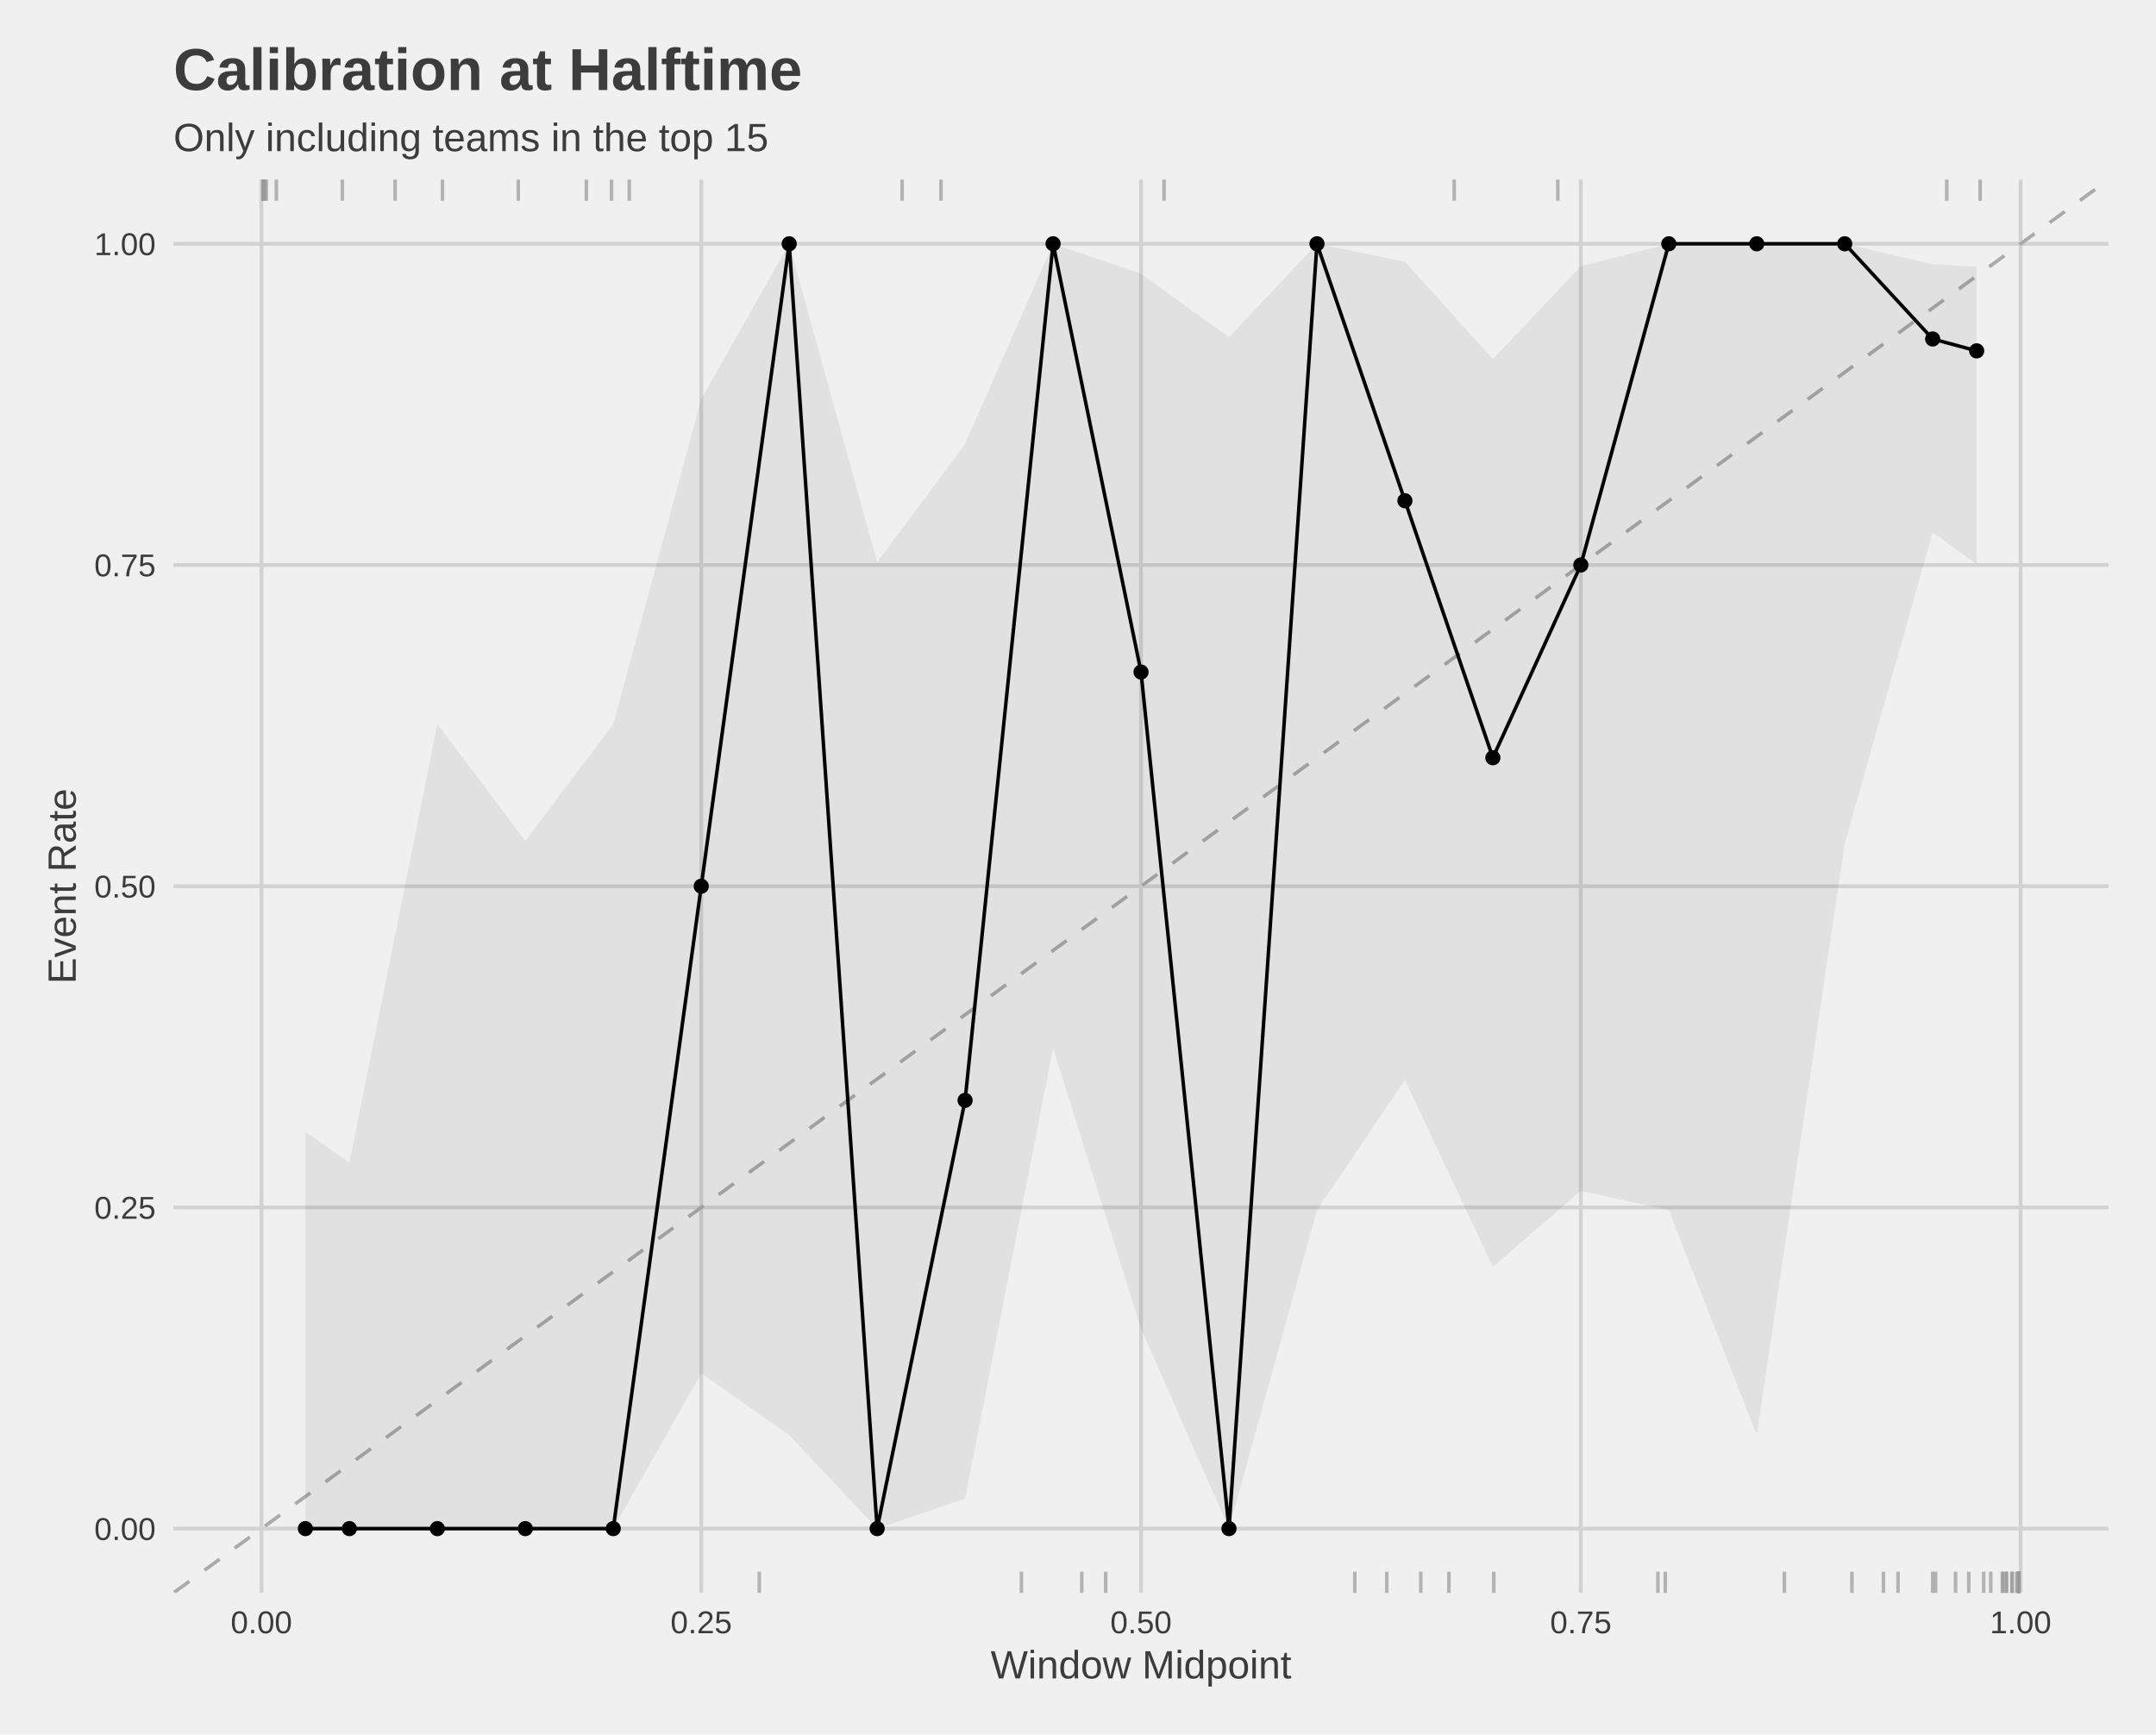
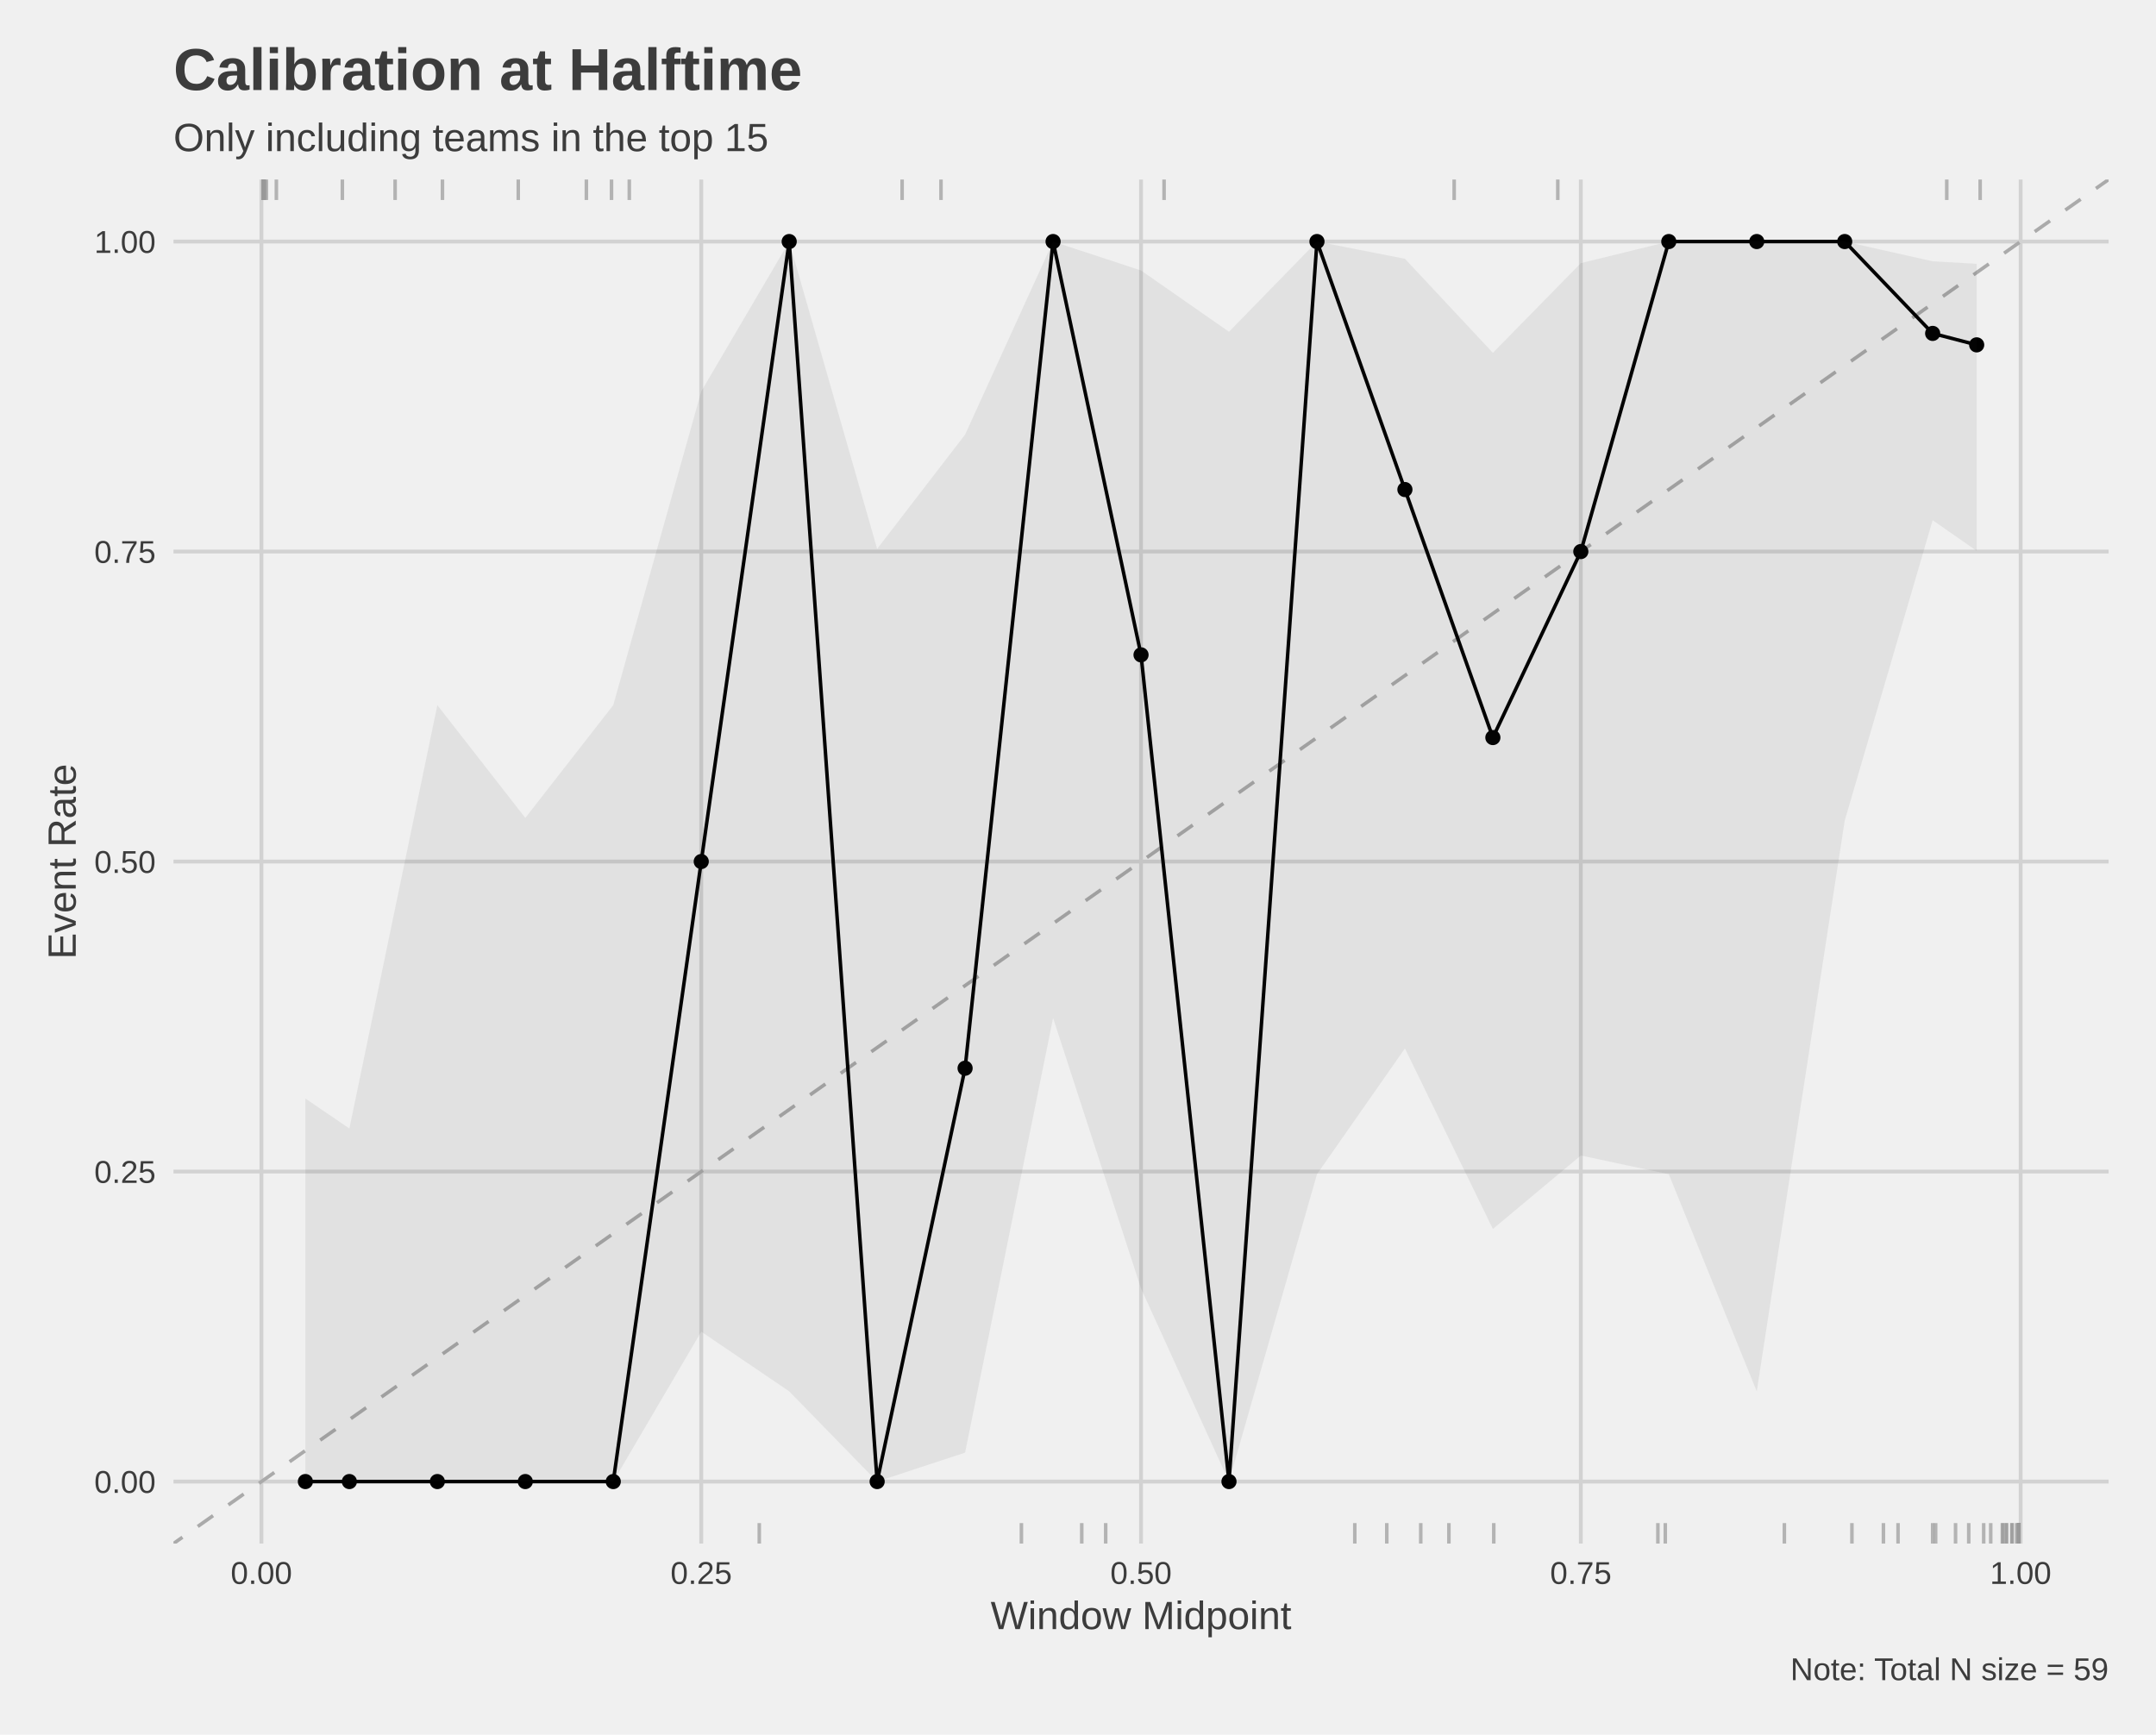
<svg xmlns="http://www.w3.org/2000/svg" class="svglite" width="655.00pt" height="527.00pt" viewBox="0 0 655.00 527.00">
  <defs>
    <style type="text/css">
    .svglite line, .svglite polyline, .svglite polygon, .svglite path, .svglite rect, .svglite circle {
      fill: none;
      stroke: #000000;
      stroke-linecap: round;
      stroke-linejoin: round;
      stroke-miterlimit: 10.00;
    }
    .svglite text {
      white-space: pre;
    }
  </style>
  </defs>
  <rect width="100%" height="100%" style="stroke: none; fill: #F0F0F0;" />
  <defs>
    <clipPath id="cpMC4wMHw2NTUuMDB8MC4wMHw1MjcuMDA=">
      <rect x="0.00" y="0.00" width="655.00" height="527.00" />
    </clipPath>
  </defs>
  <g clip-path="url(#cpMC4wMHw2NTUuMDB8MC4wMHw1MjcuMDA=)">
-     <rect x="-0" y="0.00" width="655.00" height="527.00" style="stroke-width: 1.16; stroke: none; fill: #F0F0F0;" />
+     <rect x="-0" y="0" width="655.00" height="527.00" style="stroke-width: 1.16; stroke: none; fill: #F0F0F0;" />
  </g>
  <defs>
-     <clipPath id="cpNTIuNzB8NjQwLjYwfDU0LjU1fDQ4My45Ng==">
-       <rect x="52.70" y="54.55" width="587.90" height="429.41" />
+     <clipPath id="cpNTIuNzB8NjQwLjYwfDU0LjU1fDQ2OC45OA==">
+       <rect x="52.70" y="54.55" width="587.90" height="414.43" />
    </clipPath>
  </defs>
-   <g clip-path="url(#cpNTIuNzB8NjQwLjYwfDU0LjU1fDQ4My45Ng==)">
-     <rect x="52.70" y="54.55" width="587.90" height="429.41" style="stroke-width: 1.16; stroke: none; fill: #F0F0F0;" />
-     <polyline points="52.70,464.44 640.60,464.44 " style="stroke-width: 1.16; stroke: #D2D2D2; stroke-linecap: butt;" />
-     <polyline points="52.70,366.85 640.60,366.85 " style="stroke-width: 1.16; stroke: #D2D2D2; stroke-linecap: butt;" />
-     <polyline points="52.70,269.26 640.60,269.26 " style="stroke-width: 1.16; stroke: #D2D2D2; stroke-linecap: butt;" />
-     <polyline points="52.70,171.66 640.60,171.66 " style="stroke-width: 1.16; stroke: #D2D2D2; stroke-linecap: butt;" />
-     <polyline points="52.70,74.07 640.60,74.07 " style="stroke-width: 1.16; stroke: #D2D2D2; stroke-linecap: butt;" />
-     <polyline points="79.42,483.96 79.42,54.55 " style="stroke-width: 1.16; stroke: #D2D2D2; stroke-linecap: butt;" />
-     <polyline points="213.04,483.96 213.04,54.55 " style="stroke-width: 1.16; stroke: #D2D2D2; stroke-linecap: butt;" />
-     <polyline points="346.65,483.96 346.65,54.55 " style="stroke-width: 1.16; stroke: #D2D2D2; stroke-linecap: butt;" />
-     <polyline points="480.26,483.96 480.26,54.55 " style="stroke-width: 1.16; stroke: #D2D2D2; stroke-linecap: butt;" />
-     <polyline points="613.88,483.96 613.88,54.55 " style="stroke-width: 1.16; stroke: #D2D2D2; stroke-linecap: butt;" />
-     <line x1="-535.20" y1="913.38" x2="1228.50" y2="-374.86" style="stroke-width: 1.07; stroke: #AAAAAA; stroke-dasharray: 5.69,5.69; stroke-linecap: butt;" />
-     <polyline points="92.78,464.44 106.14,464.44 132.87,464.44 159.59,464.44 186.31,464.44 213.04,269.26 239.76,74.07 266.48,464.44 293.20,334.32 319.93,74.07 346.65,204.19 373.37,464.44 400.10,74.07 426.82,152.14 453.54,230.22 480.26,171.66 506.99,74.07 533.71,74.07 560.43,74.07 587.15,102.99 600.52,106.60 " style="stroke-width: 1.07; stroke-linecap: butt;" />
-     <circle cx="92.78" cy="464.44" r="1.95" style="stroke-width: 0.71; fill: #000000;" />
-     <circle cx="106.14" cy="464.44" r="1.95" style="stroke-width: 0.71; fill: #000000;" />
-     <circle cx="132.87" cy="464.44" r="1.95" style="stroke-width: 0.71; fill: #000000;" />
-     <circle cx="159.59" cy="464.44" r="1.95" style="stroke-width: 0.71; fill: #000000;" />
-     <circle cx="186.31" cy="464.44" r="1.95" style="stroke-width: 0.71; fill: #000000;" />
-     <circle cx="213.04" cy="269.26" r="1.95" style="stroke-width: 0.71; fill: #000000;" />
-     <circle cx="239.76" cy="74.07" r="1.95" style="stroke-width: 0.71; fill: #000000;" />
-     <circle cx="266.48" cy="464.44" r="1.95" style="stroke-width: 0.71; fill: #000000;" />
-     <circle cx="293.20" cy="334.32" r="1.95" style="stroke-width: 0.71; fill: #000000;" />
-     <circle cx="319.93" cy="74.07" r="1.95" style="stroke-width: 0.71; fill: #000000;" />
-     <circle cx="346.65" cy="204.19" r="1.95" style="stroke-width: 0.71; fill: #000000;" />
-     <circle cx="373.37" cy="464.44" r="1.95" style="stroke-width: 0.71; fill: #000000;" />
-     <circle cx="400.10" cy="74.07" r="1.95" style="stroke-width: 0.71; fill: #000000;" />
-     <circle cx="426.82" cy="152.14" r="1.95" style="stroke-width: 0.71; fill: #000000;" />
-     <circle cx="453.54" cy="230.22" r="1.95" style="stroke-width: 0.71; fill: #000000;" />
-     <circle cx="480.26" cy="171.66" r="1.95" style="stroke-width: 0.71; fill: #000000;" />
-     <circle cx="506.99" cy="74.07" r="1.95" style="stroke-width: 0.71; fill: #000000;" />
-     <circle cx="533.71" cy="74.07" r="1.95" style="stroke-width: 0.71; fill: #000000;" />
-     <circle cx="560.43" cy="74.07" r="1.95" style="stroke-width: 0.71; fill: #000000;" />
-     <circle cx="587.15" cy="102.99" r="1.95" style="stroke-width: 0.71; fill: #000000;" />
-     <circle cx="600.52" cy="106.60" r="1.95" style="stroke-width: 0.71; fill: #000000;" />
-     <polygon points="92.78,343.87 106.14,353.29 132.87,220.02 159.59,255.52 186.31,220.02 213.04,121.25 239.76,74.07 266.48,170.82 293.20,134.85 319.93,74.07 346.65,83.18 373.37,102.47 400.10,74.07 426.82,79.49 453.54,109.10 480.26,80.87 506.99,74.07 533.71,74.07 560.43,74.07 587.15,80.29 600.52,81.07 600.52,171.45 587.15,161.79 560.43,256.37 533.71,436.04 506.99,367.70 480.26,361.80 453.54,384.92 426.82,328.09 400.10,367.70 373.37,464.44 346.65,403.67 319.93,318.50 293.20,455.34 266.48,464.44 239.76,436.04 213.04,417.26 186.31,464.44 159.59,464.44 132.87,464.44 106.14,464.44 92.78,464.44 " style="stroke-width: 0.00; stroke: none; stroke-linecap: butt; fill: #333333; fill-opacity: 0.078;" />
-     <polyline points="92.78,343.87 106.14,353.29 132.87,220.02 159.59,255.52 186.31,220.02 213.04,121.25 239.76,74.07 266.48,170.82 293.20,134.85 319.93,74.07 346.65,83.18 373.37,102.47 400.10,74.07 426.82,79.49 453.54,109.10 480.26,80.87 506.99,74.07 533.71,74.07 560.43,74.07 587.15,80.29 600.52,81.07 " style="stroke-width: 1.07; stroke: none; stroke-linecap: butt;" />
-     <polyline points="600.52,171.45 587.15,161.79 560.43,256.37 533.71,436.04 506.99,367.70 480.26,361.80 453.54,384.92 426.82,328.09 400.10,367.70 373.37,464.44 346.65,403.67 319.93,318.50 293.20,455.34 266.48,464.44 239.76,436.04 213.04,417.26 186.31,464.44 159.59,464.44 132.87,464.44 106.14,464.44 92.78,464.44 " style="stroke-width: 1.07; stroke: none; stroke-linecap: butt;" />
-     <line x1="80.06" y1="54.55" x2="80.06" y2="60.99" style="stroke-width: 1.07; stroke: #999999; stroke-opacity: 0.70; stroke-linecap: butt;" />
-     <line x1="79.96" y1="54.55" x2="79.96" y2="60.99" style="stroke-width: 1.07; stroke: #999999; stroke-opacity: 0.70; stroke-linecap: butt;" />
-     <line x1="591.43" y1="54.55" x2="591.43" y2="60.99" style="stroke-width: 1.07; stroke: #999999; stroke-opacity: 0.70; stroke-linecap: butt;" />
-     <line x1="79.96" y1="54.55" x2="79.96" y2="60.99" style="stroke-width: 1.07; stroke: #999999; stroke-opacity: 0.70; stroke-linecap: butt;" />
-     <line x1="79.96" y1="54.55" x2="79.96" y2="60.99" style="stroke-width: 1.07; stroke: #999999; stroke-opacity: 0.70; stroke-linecap: butt;" />
-     <line x1="104.01" y1="54.55" x2="104.01" y2="60.99" style="stroke-width: 1.07; stroke: #999999; stroke-opacity: 0.70; stroke-linecap: butt;" />
-     <line x1="157.45" y1="54.55" x2="157.45" y2="60.99" style="stroke-width: 1.07; stroke: #999999; stroke-opacity: 0.70; stroke-linecap: butt;" />
-     <line x1="120.04" y1="54.55" x2="120.04" y2="60.99" style="stroke-width: 1.07; stroke: #999999; stroke-opacity: 0.70; stroke-linecap: butt;" />
-     <line x1="79.96" y1="54.55" x2="79.96" y2="60.99" style="stroke-width: 1.07; stroke: #999999; stroke-opacity: 0.70; stroke-linecap: butt;" />
-     <line x1="80.49" y1="54.55" x2="80.49" y2="60.99" style="stroke-width: 1.07; stroke: #999999; stroke-opacity: 0.70; stroke-linecap: butt;" />
-     <line x1="185.78" y1="54.55" x2="185.78" y2="60.99" style="stroke-width: 1.07; stroke: #999999; stroke-opacity: 0.70; stroke-linecap: butt;" />
-     <line x1="601.58" y1="54.55" x2="601.58" y2="60.99" style="stroke-width: 1.07; stroke: #999999; stroke-opacity: 0.70; stroke-linecap: butt;" />
-     <line x1="441.78" y1="54.55" x2="441.78" y2="60.99" style="stroke-width: 1.07; stroke: #999999; stroke-opacity: 0.70; stroke-linecap: butt;" />
-     <line x1="178.14" y1="54.55" x2="178.14" y2="60.99" style="stroke-width: 1.07; stroke: #999999; stroke-opacity: 0.70; stroke-linecap: butt;" />
-     <line x1="83.96" y1="54.55" x2="83.96" y2="60.99" style="stroke-width: 1.07; stroke: #999999; stroke-opacity: 0.70; stroke-linecap: butt;" />
-     <line x1="191.18" y1="54.55" x2="191.18" y2="60.99" style="stroke-width: 1.07; stroke: #999999; stroke-opacity: 0.70; stroke-linecap: butt;" />
-     <line x1="134.42" y1="54.55" x2="134.42" y2="60.99" style="stroke-width: 1.07; stroke: #999999; stroke-opacity: 0.70; stroke-linecap: butt;" />
-     <line x1="274.07" y1="54.55" x2="274.07" y2="60.99" style="stroke-width: 1.07; stroke: #999999; stroke-opacity: 0.70; stroke-linecap: butt;" />
-     <line x1="353.65" y1="54.55" x2="353.65" y2="60.99" style="stroke-width: 1.07; stroke: #999999; stroke-opacity: 0.70; stroke-linecap: butt;" />
-     <line x1="80.92" y1="54.55" x2="80.92" y2="60.99" style="stroke-width: 1.07; stroke: #999999; stroke-opacity: 0.70; stroke-linecap: butt;" />
-     <line x1="285.88" y1="54.55" x2="285.88" y2="60.99" style="stroke-width: 1.07; stroke: #999999; stroke-opacity: 0.70; stroke-linecap: butt;" />
-     <line x1="473.26" y1="54.55" x2="473.26" y2="60.99" style="stroke-width: 1.07; stroke: #999999; stroke-opacity: 0.70; stroke-linecap: butt;" />
-     <line x1="604.79" y1="483.96" x2="604.79" y2="477.52" style="stroke-width: 1.07; stroke: #999999; stroke-opacity: 0.70; stroke-linecap: butt;" />
-     <line x1="310.31" y1="483.96" x2="310.31" y2="477.52" style="stroke-width: 1.07; stroke: #999999; stroke-opacity: 0.70; stroke-linecap: butt;" />
-     <line x1="440.18" y1="483.96" x2="440.18" y2="477.52" style="stroke-width: 1.07; stroke: #999999; stroke-opacity: 0.70; stroke-linecap: butt;" />
-     <line x1="613.34" y1="483.96" x2="613.34" y2="477.52" style="stroke-width: 1.07; stroke: #999999; stroke-opacity: 0.70; stroke-linecap: butt;" />
-     <line x1="594.10" y1="483.96" x2="594.10" y2="477.52" style="stroke-width: 1.07; stroke: #999999; stroke-opacity: 0.70; stroke-linecap: butt;" />
-     <line x1="431.63" y1="483.96" x2="431.63" y2="477.52" style="stroke-width: 1.07; stroke: #999999; stroke-opacity: 0.70; stroke-linecap: butt;" />
-     <line x1="613.34" y1="483.96" x2="613.34" y2="477.52" style="stroke-width: 1.07; stroke: #999999; stroke-opacity: 0.70; stroke-linecap: butt;" />
-     <line x1="602.65" y1="483.96" x2="602.65" y2="477.52" style="stroke-width: 1.07; stroke: #999999; stroke-opacity: 0.70; stroke-linecap: butt;" />
-     <line x1="572.19" y1="483.96" x2="572.19" y2="477.52" style="stroke-width: 1.07; stroke: #999999; stroke-opacity: 0.70; stroke-linecap: butt;" />
-     <line x1="608.53" y1="483.96" x2="608.53" y2="477.52" style="stroke-width: 1.07; stroke: #999999; stroke-opacity: 0.70; stroke-linecap: butt;" />
-     <line x1="613.34" y1="483.96" x2="613.34" y2="477.52" style="stroke-width: 1.07; stroke: #999999; stroke-opacity: 0.70; stroke-linecap: butt;" />
-     <line x1="611.20" y1="483.96" x2="611.20" y2="477.52" style="stroke-width: 1.07; stroke: #999999; stroke-opacity: 0.70; stroke-linecap: butt;" />
-     <line x1="505.92" y1="483.96" x2="505.92" y2="477.52" style="stroke-width: 1.07; stroke: #999999; stroke-opacity: 0.70; stroke-linecap: butt;" />
-     <line x1="587.15" y1="483.96" x2="587.15" y2="477.52" style="stroke-width: 1.07; stroke: #999999; stroke-opacity: 0.70; stroke-linecap: butt;" />
-     <line x1="230.67" y1="483.96" x2="230.67" y2="477.52" style="stroke-width: 1.07; stroke: #999999; stroke-opacity: 0.70; stroke-linecap: butt;" />
-     <line x1="328.64" y1="483.96" x2="328.64" y2="477.52" style="stroke-width: 1.07; stroke: #999999; stroke-opacity: 0.70; stroke-linecap: butt;" />
-     <line x1="421.31" y1="483.96" x2="421.31" y2="477.52" style="stroke-width: 1.07; stroke: #999999; stroke-opacity: 0.70; stroke-linecap: butt;" />
-     <line x1="576.63" y1="483.96" x2="576.63" y2="477.52" style="stroke-width: 1.07; stroke: #999999; stroke-opacity: 0.70; stroke-linecap: butt;" />
-     <line x1="335.91" y1="483.96" x2="335.91" y2="477.52" style="stroke-width: 1.07; stroke: #999999; stroke-opacity: 0.70; stroke-linecap: butt;" />
-     <line x1="453.81" y1="483.96" x2="453.81" y2="477.52" style="stroke-width: 1.07; stroke: #999999; stroke-opacity: 0.70; stroke-linecap: butt;" />
-     <line x1="613.13" y1="483.96" x2="613.13" y2="477.52" style="stroke-width: 1.07; stroke: #999999; stroke-opacity: 0.70; stroke-linecap: butt;" />
-     <line x1="542.10" y1="483.96" x2="542.10" y2="477.52" style="stroke-width: 1.07; stroke: #999999; stroke-opacity: 0.70; stroke-linecap: butt;" />
-     <line x1="503.67" y1="483.96" x2="503.67" y2="477.52" style="stroke-width: 1.07; stroke: #999999; stroke-opacity: 0.70; stroke-linecap: butt;" />
-     <line x1="613.34" y1="483.96" x2="613.34" y2="477.52" style="stroke-width: 1.07; stroke: #999999; stroke-opacity: 0.70; stroke-linecap: butt;" />
-     <line x1="411.59" y1="483.96" x2="411.59" y2="477.52" style="stroke-width: 1.07; stroke: #999999; stroke-opacity: 0.70; stroke-linecap: butt;" />
-     <line x1="598.11" y1="483.96" x2="598.11" y2="477.52" style="stroke-width: 1.07; stroke: #999999; stroke-opacity: 0.70; stroke-linecap: butt;" />
-     <line x1="609.55" y1="483.96" x2="609.55" y2="477.52" style="stroke-width: 1.07; stroke: #999999; stroke-opacity: 0.70; stroke-linecap: butt;" />
-     <line x1="562.62" y1="483.96" x2="562.62" y2="477.52" style="stroke-width: 1.07; stroke: #999999; stroke-opacity: 0.70; stroke-linecap: butt;" />
-     <line x1="613.34" y1="483.96" x2="613.34" y2="477.52" style="stroke-width: 1.07; stroke: #999999; stroke-opacity: 0.70; stroke-linecap: butt;" />
-     <line x1="588.06" y1="483.96" x2="588.06" y2="477.52" style="stroke-width: 1.07; stroke: #999999; stroke-opacity: 0.70; stroke-linecap: butt;" />
-     <line x1="609.55" y1="483.96" x2="609.55" y2="477.52" style="stroke-width: 1.07; stroke: #999999; stroke-opacity: 0.70; stroke-linecap: butt;" />
-     <line x1="613.34" y1="483.96" x2="613.34" y2="477.52" style="stroke-width: 1.07; stroke: #999999; stroke-opacity: 0.70; stroke-linecap: butt;" />
-     <line x1="613.24" y1="483.96" x2="613.24" y2="477.52" style="stroke-width: 1.07; stroke: #999999; stroke-opacity: 0.70; stroke-linecap: butt;" />
-     <line x1="613.34" y1="483.96" x2="613.34" y2="477.52" style="stroke-width: 1.07; stroke: #999999; stroke-opacity: 0.70; stroke-linecap: butt;" />
-     <line x1="611.31" y1="483.96" x2="611.31" y2="477.52" style="stroke-width: 1.07; stroke: #999999; stroke-opacity: 0.70; stroke-linecap: butt;" />
-     <line x1="612.65" y1="483.96" x2="612.65" y2="477.52" style="stroke-width: 1.07; stroke: #999999; stroke-opacity: 0.70; stroke-linecap: butt;" />
-     <line x1="608.32" y1="483.96" x2="608.32" y2="477.52" style="stroke-width: 1.07; stroke: #999999; stroke-opacity: 0.70; stroke-linecap: butt;" />
-     <rect x="52.70" y="54.55" width="587.90" height="429.41" style="stroke-width: 1.16; stroke: none;" />
+   <g clip-path="url(#cpNTIuNzB8NjQwLjYwfDU0LjU1fDQ2OC45OA==)">
+     <rect x="52.70" y="54.55" width="587.90" height="414.43" style="stroke-width: 1.16; stroke: none; fill: #F0F0F0;" />
+     <polyline points="52.70,450.14 640.60,450.14 " style="stroke-width: 1.16; stroke: #D2D2D2; stroke-linecap: butt;" />
+     <polyline points="52.70,355.95 640.60,355.95 " style="stroke-width: 1.16; stroke: #D2D2D2; stroke-linecap: butt;" />
+     <polyline points="52.70,261.76 640.60,261.76 " style="stroke-width: 1.16; stroke: #D2D2D2; stroke-linecap: butt;" />
+     <polyline points="52.70,167.58 640.60,167.58 " style="stroke-width: 1.16; stroke: #D2D2D2; stroke-linecap: butt;" />
+     <polyline points="52.70,73.39 640.60,73.39 " style="stroke-width: 1.16; stroke: #D2D2D2; stroke-linecap: butt;" />
+     <polyline points="79.42,468.98 79.42,54.55 " style="stroke-width: 1.16; stroke: #D2D2D2; stroke-linecap: butt;" />
+     <polyline points="213.04,468.98 213.04,54.55 " style="stroke-width: 1.16; stroke: #D2D2D2; stroke-linecap: butt;" />
+     <polyline points="346.65,468.98 346.65,54.55 " style="stroke-width: 1.16; stroke: #D2D2D2; stroke-linecap: butt;" />
+     <polyline points="480.26,468.98 480.26,54.55 " style="stroke-width: 1.16; stroke: #D2D2D2; stroke-linecap: butt;" />
+     <polyline points="613.88,468.98 613.88,54.55 " style="stroke-width: 1.16; stroke: #D2D2D2; stroke-linecap: butt;" />
+     <line x1="-535.20" y1="883.41" x2="1228.50" y2="-359.88" style="stroke-width: 1.07; stroke: #AAAAAA; stroke-dasharray: 5.69,5.69; stroke-linecap: butt;" />
+     <polyline points="92.78,450.14 106.14,450.14 132.87,450.14 159.59,450.14 186.31,450.14 213.04,261.76 239.76,73.39 266.48,450.14 293.20,324.56 319.93,73.39 346.65,198.97 373.37,450.14 400.10,73.39 426.82,148.74 453.54,224.09 480.26,167.58 506.99,73.39 533.71,73.39 560.43,73.39 587.15,101.30 600.52,104.78 " style="stroke-width: 1.07; stroke-linecap: butt;" />
+     <circle cx="92.78" cy="450.14" r="1.95" style="stroke-width: 0.71; fill: #000000;" />
+     <circle cx="106.14" cy="450.14" r="1.95" style="stroke-width: 0.71; fill: #000000;" />
+     <circle cx="132.87" cy="450.14" r="1.95" style="stroke-width: 0.71; fill: #000000;" />
+     <circle cx="159.59" cy="450.14" r="1.95" style="stroke-width: 0.71; fill: #000000;" />
+     <circle cx="186.31" cy="450.14" r="1.95" style="stroke-width: 0.71; fill: #000000;" />
+     <circle cx="213.04" cy="261.76" r="1.95" style="stroke-width: 0.71; fill: #000000;" />
+     <circle cx="239.76" cy="73.39" r="1.95" style="stroke-width: 0.71; fill: #000000;" />
+     <circle cx="266.48" cy="450.14" r="1.95" style="stroke-width: 0.71; fill: #000000;" />
+     <circle cx="293.20" cy="324.56" r="1.95" style="stroke-width: 0.71; fill: #000000;" />
+     <circle cx="319.93" cy="73.39" r="1.95" style="stroke-width: 0.71; fill: #000000;" />
+     <circle cx="346.65" cy="198.97" r="1.95" style="stroke-width: 0.71; fill: #000000;" />
+     <circle cx="373.37" cy="450.14" r="1.95" style="stroke-width: 0.71; fill: #000000;" />
+     <circle cx="400.10" cy="73.39" r="1.95" style="stroke-width: 0.71; fill: #000000;" />
+     <circle cx="426.82" cy="148.74" r="1.95" style="stroke-width: 0.71; fill: #000000;" />
+     <circle cx="453.54" cy="224.09" r="1.95" style="stroke-width: 0.71; fill: #000000;" />
+     <circle cx="480.26" cy="167.58" r="1.95" style="stroke-width: 0.71; fill: #000000;" />
+     <circle cx="506.99" cy="73.39" r="1.95" style="stroke-width: 0.71; fill: #000000;" />
+     <circle cx="533.71" cy="73.39" r="1.95" style="stroke-width: 0.71; fill: #000000;" />
+     <circle cx="560.43" cy="73.39" r="1.95" style="stroke-width: 0.71; fill: #000000;" />
+     <circle cx="587.15" cy="101.30" r="1.95" style="stroke-width: 0.71; fill: #000000;" />
+     <circle cx="600.52" cy="104.78" r="1.95" style="stroke-width: 0.71; fill: #000000;" />
+     <polygon points="92.78,333.77 106.14,342.87 132.87,214.24 159.59,248.51 186.31,214.24 213.04,118.92 239.76,73.39 266.48,166.76 293.20,132.04 319.93,73.39 346.65,82.18 373.37,100.80 400.10,73.39 426.82,78.62 453.54,107.20 480.26,79.95 506.99,73.39 533.71,73.39 560.43,73.39 587.15,79.39 600.52,80.15 600.52,167.37 587.15,158.05 560.43,249.33 533.71,422.73 506.99,356.77 480.26,351.08 453.54,373.39 426.82,318.54 400.10,356.77 373.37,450.14 346.65,391.48 319.93,309.29 293.20,441.35 266.48,450.14 239.76,422.73 213.04,404.60 186.31,450.14 159.59,450.14 132.87,450.14 106.14,450.14 92.78,450.14 " style="stroke-width: 0.00; stroke: none; stroke-linecap: butt; fill: #333333; fill-opacity: 0.078;" />
+     <polyline points="92.78,333.77 106.14,342.87 132.87,214.24 159.59,248.51 186.31,214.24 213.04,118.92 239.76,73.39 266.48,166.76 293.20,132.04 319.93,73.39 346.65,82.18 373.37,100.80 400.10,73.39 426.82,78.62 453.54,107.20 480.26,79.95 506.99,73.39 533.71,73.39 560.43,73.39 587.15,79.39 600.52,80.15 " style="stroke-width: 1.07; stroke: none; stroke-linecap: butt;" />
+     <polyline points="600.52,167.37 587.15,158.05 560.43,249.33 533.71,422.73 506.99,356.77 480.26,351.08 453.54,373.39 426.82,318.54 400.10,356.77 373.37,450.14 346.65,391.48 319.93,309.29 293.20,441.35 266.48,450.14 239.76,422.73 213.04,404.60 186.31,450.14 159.59,450.14 132.87,450.14 106.14,450.14 92.78,450.14 " style="stroke-width: 1.07; stroke: none; stroke-linecap: butt;" />
+     <line x1="80.06" y1="54.55" x2="80.06" y2="60.77" style="stroke-width: 1.07; stroke: #999999; stroke-opacity: 0.70; stroke-linecap: butt;" />
+     <line x1="79.96" y1="54.55" x2="79.96" y2="60.77" style="stroke-width: 1.07; stroke: #999999; stroke-opacity: 0.70; stroke-linecap: butt;" />
+     <line x1="591.43" y1="54.55" x2="591.43" y2="60.77" style="stroke-width: 1.07; stroke: #999999; stroke-opacity: 0.70; stroke-linecap: butt;" />
+     <line x1="79.96" y1="54.55" x2="79.96" y2="60.77" style="stroke-width: 1.07; stroke: #999999; stroke-opacity: 0.70; stroke-linecap: butt;" />
+     <line x1="79.96" y1="54.55" x2="79.96" y2="60.77" style="stroke-width: 1.07; stroke: #999999; stroke-opacity: 0.70; stroke-linecap: butt;" />
+     <line x1="104.01" y1="54.55" x2="104.01" y2="60.77" style="stroke-width: 1.07; stroke: #999999; stroke-opacity: 0.70; stroke-linecap: butt;" />
+     <line x1="157.45" y1="54.55" x2="157.45" y2="60.77" style="stroke-width: 1.07; stroke: #999999; stroke-opacity: 0.70; stroke-linecap: butt;" />
+     <line x1="120.04" y1="54.55" x2="120.04" y2="60.77" style="stroke-width: 1.07; stroke: #999999; stroke-opacity: 0.70; stroke-linecap: butt;" />
+     <line x1="79.96" y1="54.55" x2="79.96" y2="60.77" style="stroke-width: 1.07; stroke: #999999; stroke-opacity: 0.70; stroke-linecap: butt;" />
+     <line x1="80.49" y1="54.55" x2="80.49" y2="60.77" style="stroke-width: 1.07; stroke: #999999; stroke-opacity: 0.70; stroke-linecap: butt;" />
+     <line x1="185.78" y1="54.55" x2="185.78" y2="60.77" style="stroke-width: 1.07; stroke: #999999; stroke-opacity: 0.70; stroke-linecap: butt;" />
+     <line x1="601.58" y1="54.55" x2="601.58" y2="60.77" style="stroke-width: 1.07; stroke: #999999; stroke-opacity: 0.70; stroke-linecap: butt;" />
+     <line x1="441.78" y1="54.55" x2="441.78" y2="60.77" style="stroke-width: 1.07; stroke: #999999; stroke-opacity: 0.70; stroke-linecap: butt;" />
+     <line x1="178.14" y1="54.55" x2="178.14" y2="60.77" style="stroke-width: 1.07; stroke: #999999; stroke-opacity: 0.70; stroke-linecap: butt;" />
+     <line x1="83.96" y1="54.55" x2="83.96" y2="60.77" style="stroke-width: 1.07; stroke: #999999; stroke-opacity: 0.70; stroke-linecap: butt;" />
+     <line x1="191.18" y1="54.55" x2="191.18" y2="60.77" style="stroke-width: 1.07; stroke: #999999; stroke-opacity: 0.70; stroke-linecap: butt;" />
+     <line x1="134.42" y1="54.55" x2="134.42" y2="60.77" style="stroke-width: 1.07; stroke: #999999; stroke-opacity: 0.70; stroke-linecap: butt;" />
+     <line x1="274.07" y1="54.55" x2="274.07" y2="60.77" style="stroke-width: 1.07; stroke: #999999; stroke-opacity: 0.70; stroke-linecap: butt;" />
+     <line x1="353.65" y1="54.55" x2="353.65" y2="60.77" style="stroke-width: 1.07; stroke: #999999; stroke-opacity: 0.70; stroke-linecap: butt;" />
+     <line x1="80.92" y1="54.55" x2="80.92" y2="60.77" style="stroke-width: 1.07; stroke: #999999; stroke-opacity: 0.70; stroke-linecap: butt;" />
+     <line x1="285.88" y1="54.55" x2="285.88" y2="60.77" style="stroke-width: 1.07; stroke: #999999; stroke-opacity: 0.70; stroke-linecap: butt;" />
+     <line x1="473.26" y1="54.55" x2="473.26" y2="60.77" style="stroke-width: 1.07; stroke: #999999; stroke-opacity: 0.70; stroke-linecap: butt;" />
+     <line x1="604.79" y1="468.98" x2="604.79" y2="462.76" style="stroke-width: 1.07; stroke: #999999; stroke-opacity: 0.70; stroke-linecap: butt;" />
+     <line x1="310.31" y1="468.98" x2="310.31" y2="462.76" style="stroke-width: 1.07; stroke: #999999; stroke-opacity: 0.70; stroke-linecap: butt;" />
+     <line x1="440.18" y1="468.98" x2="440.18" y2="462.76" style="stroke-width: 1.07; stroke: #999999; stroke-opacity: 0.70; stroke-linecap: butt;" />
+     <line x1="613.34" y1="468.98" x2="613.34" y2="462.76" style="stroke-width: 1.07; stroke: #999999; stroke-opacity: 0.70; stroke-linecap: butt;" />
+     <line x1="594.10" y1="468.98" x2="594.10" y2="462.76" style="stroke-width: 1.07; stroke: #999999; stroke-opacity: 0.70; stroke-linecap: butt;" />
+     <line x1="431.63" y1="468.98" x2="431.63" y2="462.76" style="stroke-width: 1.07; stroke: #999999; stroke-opacity: 0.70; stroke-linecap: butt;" />
+     <line x1="613.34" y1="468.98" x2="613.34" y2="462.76" style="stroke-width: 1.07; stroke: #999999; stroke-opacity: 0.70; stroke-linecap: butt;" />
+     <line x1="602.65" y1="468.98" x2="602.65" y2="462.76" style="stroke-width: 1.07; stroke: #999999; stroke-opacity: 0.70; stroke-linecap: butt;" />
+     <line x1="572.19" y1="468.98" x2="572.19" y2="462.76" style="stroke-width: 1.07; stroke: #999999; stroke-opacity: 0.70; stroke-linecap: butt;" />
+     <line x1="608.53" y1="468.98" x2="608.53" y2="462.76" style="stroke-width: 1.07; stroke: #999999; stroke-opacity: 0.70; stroke-linecap: butt;" />
+     <line x1="613.34" y1="468.98" x2="613.34" y2="462.76" style="stroke-width: 1.07; stroke: #999999; stroke-opacity: 0.70; stroke-linecap: butt;" />
+     <line x1="611.20" y1="468.98" x2="611.20" y2="462.76" style="stroke-width: 1.07; stroke: #999999; stroke-opacity: 0.70; stroke-linecap: butt;" />
+     <line x1="505.92" y1="468.98" x2="505.92" y2="462.76" style="stroke-width: 1.07; stroke: #999999; stroke-opacity: 0.70; stroke-linecap: butt;" />
+     <line x1="587.15" y1="468.98" x2="587.15" y2="462.76" style="stroke-width: 1.07; stroke: #999999; stroke-opacity: 0.70; stroke-linecap: butt;" />
+     <line x1="230.67" y1="468.98" x2="230.67" y2="462.76" style="stroke-width: 1.07; stroke: #999999; stroke-opacity: 0.70; stroke-linecap: butt;" />
+     <line x1="328.64" y1="468.98" x2="328.64" y2="462.76" style="stroke-width: 1.07; stroke: #999999; stroke-opacity: 0.70; stroke-linecap: butt;" />
+     <line x1="421.31" y1="468.98" x2="421.31" y2="462.76" style="stroke-width: 1.07; stroke: #999999; stroke-opacity: 0.70; stroke-linecap: butt;" />
+     <line x1="576.63" y1="468.98" x2="576.63" y2="462.76" style="stroke-width: 1.07; stroke: #999999; stroke-opacity: 0.70; stroke-linecap: butt;" />
+     <line x1="335.91" y1="468.98" x2="335.91" y2="462.76" style="stroke-width: 1.07; stroke: #999999; stroke-opacity: 0.70; stroke-linecap: butt;" />
+     <line x1="453.81" y1="468.98" x2="453.81" y2="462.76" style="stroke-width: 1.07; stroke: #999999; stroke-opacity: 0.70; stroke-linecap: butt;" />
+     <line x1="613.13" y1="468.98" x2="613.13" y2="462.76" style="stroke-width: 1.07; stroke: #999999; stroke-opacity: 0.70; stroke-linecap: butt;" />
+     <line x1="542.10" y1="468.98" x2="542.10" y2="462.76" style="stroke-width: 1.07; stroke: #999999; stroke-opacity: 0.70; stroke-linecap: butt;" />
+     <line x1="503.67" y1="468.98" x2="503.67" y2="462.76" style="stroke-width: 1.07; stroke: #999999; stroke-opacity: 0.70; stroke-linecap: butt;" />
+     <line x1="613.34" y1="468.98" x2="613.34" y2="462.76" style="stroke-width: 1.07; stroke: #999999; stroke-opacity: 0.70; stroke-linecap: butt;" />
+     <line x1="411.59" y1="468.98" x2="411.59" y2="462.76" style="stroke-width: 1.07; stroke: #999999; stroke-opacity: 0.70; stroke-linecap: butt;" />
+     <line x1="598.11" y1="468.98" x2="598.11" y2="462.76" style="stroke-width: 1.07; stroke: #999999; stroke-opacity: 0.70; stroke-linecap: butt;" />
+     <line x1="609.55" y1="468.98" x2="609.55" y2="462.76" style="stroke-width: 1.07; stroke: #999999; stroke-opacity: 0.70; stroke-linecap: butt;" />
+     <line x1="562.62" y1="468.98" x2="562.62" y2="462.76" style="stroke-width: 1.07; stroke: #999999; stroke-opacity: 0.70; stroke-linecap: butt;" />
+     <line x1="613.34" y1="468.98" x2="613.34" y2="462.76" style="stroke-width: 1.07; stroke: #999999; stroke-opacity: 0.70; stroke-linecap: butt;" />
+     <line x1="588.06" y1="468.98" x2="588.06" y2="462.76" style="stroke-width: 1.07; stroke: #999999; stroke-opacity: 0.70; stroke-linecap: butt;" />
+     <line x1="609.55" y1="468.98" x2="609.55" y2="462.76" style="stroke-width: 1.07; stroke: #999999; stroke-opacity: 0.70; stroke-linecap: butt;" />
+     <line x1="613.34" y1="468.98" x2="613.34" y2="462.76" style="stroke-width: 1.07; stroke: #999999; stroke-opacity: 0.70; stroke-linecap: butt;" />
+     <line x1="613.24" y1="468.98" x2="613.24" y2="462.76" style="stroke-width: 1.07; stroke: #999999; stroke-opacity: 0.70; stroke-linecap: butt;" />
+     <line x1="613.34" y1="468.98" x2="613.34" y2="462.76" style="stroke-width: 1.07; stroke: #999999; stroke-opacity: 0.70; stroke-linecap: butt;" />
+     <line x1="611.31" y1="468.98" x2="611.31" y2="462.76" style="stroke-width: 1.07; stroke: #999999; stroke-opacity: 0.70; stroke-linecap: butt;" />
+     <line x1="612.65" y1="468.98" x2="612.65" y2="462.76" style="stroke-width: 1.07; stroke: #999999; stroke-opacity: 0.70; stroke-linecap: butt;" />
+     <line x1="608.32" y1="468.98" x2="608.32" y2="462.76" style="stroke-width: 1.07; stroke: #999999; stroke-opacity: 0.70; stroke-linecap: butt;" />
+     <rect x="52.70" y="54.55" width="587.90" height="414.43" style="stroke-width: 1.16; stroke: none;" />
  </g>
  <g clip-path="url(#cpMC4wMHw2NTUuMDB8MC4wMHw1MjcuMDA=)">
-     <text x="47.32" y="467.89" text-anchor="end" style="font-size: 9.60px;fill: #3C3C3C; font-family: &quot;Arial&quot;;" textLength="18.67px" lengthAdjust="spacingAndGlyphs">0.00</text>
-     <text x="47.32" y="370.29" text-anchor="end" style="font-size: 9.60px;fill: #3C3C3C; font-family: &quot;Arial&quot;;" textLength="18.67px" lengthAdjust="spacingAndGlyphs">0.25</text>
-     <text x="47.32" y="272.70" text-anchor="end" style="font-size: 9.60px;fill: #3C3C3C; font-family: &quot;Arial&quot;;" textLength="18.67px" lengthAdjust="spacingAndGlyphs">0.50</text>
-     <text x="47.32" y="175.10" text-anchor="end" style="font-size: 9.60px;fill: #3C3C3C; font-family: &quot;Arial&quot;;" textLength="18.67px" lengthAdjust="spacingAndGlyphs">0.75</text>
-     <text x="47.32" y="77.51" text-anchor="end" style="font-size: 9.60px;fill: #3C3C3C; font-family: &quot;Arial&quot;;" textLength="18.67px" lengthAdjust="spacingAndGlyphs">1.00</text>
-     <text x="79.42" y="496.23" text-anchor="middle" style="font-size: 9.60px;fill: #3C3C3C; font-family: &quot;Arial&quot;;" textLength="18.67px" lengthAdjust="spacingAndGlyphs">0.00</text>
-     <text x="213.04" y="496.23" text-anchor="middle" style="font-size: 9.60px;fill: #3C3C3C; font-family: &quot;Arial&quot;;" textLength="18.67px" lengthAdjust="spacingAndGlyphs">0.25</text>
-     <text x="346.65" y="496.23" text-anchor="middle" style="font-size: 9.60px;fill: #3C3C3C; font-family: &quot;Arial&quot;;" textLength="18.67px" lengthAdjust="spacingAndGlyphs">0.50</text>
-     <text x="480.26" y="496.23" text-anchor="middle" style="font-size: 9.60px;fill: #3C3C3C; font-family: &quot;Arial&quot;;" textLength="18.67px" lengthAdjust="spacingAndGlyphs">0.75</text>
-     <text x="613.88" y="496.23" text-anchor="middle" style="font-size: 9.60px;fill: #3C3C3C; font-family: &quot;Arial&quot;;" textLength="18.67px" lengthAdjust="spacingAndGlyphs">1.00</text>
-     <text x="346.65" y="509.95" text-anchor="middle" style="font-size: 12.00px;fill: #3C3C3C; font-family: &quot;Arial&quot;;" textLength="91.37px" lengthAdjust="spacingAndGlyphs">Window Midpoint</text>
-     <text transform="translate(23.01,269.26) rotate(-90)" text-anchor="middle" style="font-size: 12.00px;fill: #3C3C3C; font-family: &quot;Arial&quot;;" textLength="59.37px" lengthAdjust="spacingAndGlyphs">Event Rate</text>
+     <text x="47.32" y="453.58" text-anchor="end" style="font-size: 9.60px;fill: #3C3C3C; font-family: &quot;Arial&quot;;" textLength="18.67px" lengthAdjust="spacingAndGlyphs">0.00</text>
+     <text x="47.32" y="359.39" text-anchor="end" style="font-size: 9.60px;fill: #3C3C3C; font-family: &quot;Arial&quot;;" textLength="18.67px" lengthAdjust="spacingAndGlyphs">0.25</text>
+     <text x="47.32" y="265.21" text-anchor="end" style="font-size: 9.60px;fill: #3C3C3C; font-family: &quot;Arial&quot;;" textLength="18.67px" lengthAdjust="spacingAndGlyphs">0.50</text>
+     <text x="47.32" y="171.02" text-anchor="end" style="font-size: 9.60px;fill: #3C3C3C; font-family: &quot;Arial&quot;;" textLength="18.67px" lengthAdjust="spacingAndGlyphs">0.75</text>
+     <text x="47.32" y="76.83" text-anchor="end" style="font-size: 9.60px;fill: #3C3C3C; font-family: &quot;Arial&quot;;" textLength="18.67px" lengthAdjust="spacingAndGlyphs">1.00</text>
+     <text x="79.42" y="481.24" text-anchor="middle" style="font-size: 9.60px;fill: #3C3C3C; font-family: &quot;Arial&quot;;" textLength="18.67px" lengthAdjust="spacingAndGlyphs">0.00</text>
+     <text x="213.04" y="481.24" text-anchor="middle" style="font-size: 9.60px;fill: #3C3C3C; font-family: &quot;Arial&quot;;" textLength="18.67px" lengthAdjust="spacingAndGlyphs">0.25</text>
+     <text x="346.65" y="481.24" text-anchor="middle" style="font-size: 9.60px;fill: #3C3C3C; font-family: &quot;Arial&quot;;" textLength="18.67px" lengthAdjust="spacingAndGlyphs">0.50</text>
+     <text x="480.26" y="481.24" text-anchor="middle" style="font-size: 9.60px;fill: #3C3C3C; font-family: &quot;Arial&quot;;" textLength="18.67px" lengthAdjust="spacingAndGlyphs">0.75</text>
+     <text x="613.88" y="481.24" text-anchor="middle" style="font-size: 9.60px;fill: #3C3C3C; font-family: &quot;Arial&quot;;" textLength="18.67px" lengthAdjust="spacingAndGlyphs">1.00</text>
+     <text x="346.65" y="494.97" text-anchor="middle" style="font-size: 12.00px;fill: #3C3C3C; font-family: &quot;Arial&quot;;" textLength="91.37px" lengthAdjust="spacingAndGlyphs">Window Midpoint</text>
+     <text transform="translate(23.01,261.76) rotate(-90)" text-anchor="middle" style="font-size: 12.00px;fill: #3C3C3C; font-family: &quot;Arial&quot;;" textLength="59.37px" lengthAdjust="spacingAndGlyphs">Event Rate</text>
    <text x="52.70" y="45.92" style="font-size: 12.00px;fill: #3C3C3C; font-family: &quot;Arial&quot;;" textLength="180.76px" lengthAdjust="spacingAndGlyphs">Only including teams in the top 15</text>
    <text x="52.70" y="27.35" style="font-size: 18.00px; font-weight: bold;fill: #3C3C3C; font-family: &quot;Arial&quot;;" textLength="191.04px" lengthAdjust="spacingAndGlyphs">Calibration at Halftime</text>
+     <text x="640.60" y="510.48" text-anchor="end" style="font-size: 9.60px;fill: #3C3C3C; font-family: &quot;Arial&quot;;" textLength="97.83px" lengthAdjust="spacingAndGlyphs">Note: Total N size = 59</text>
  </g>
</svg>
